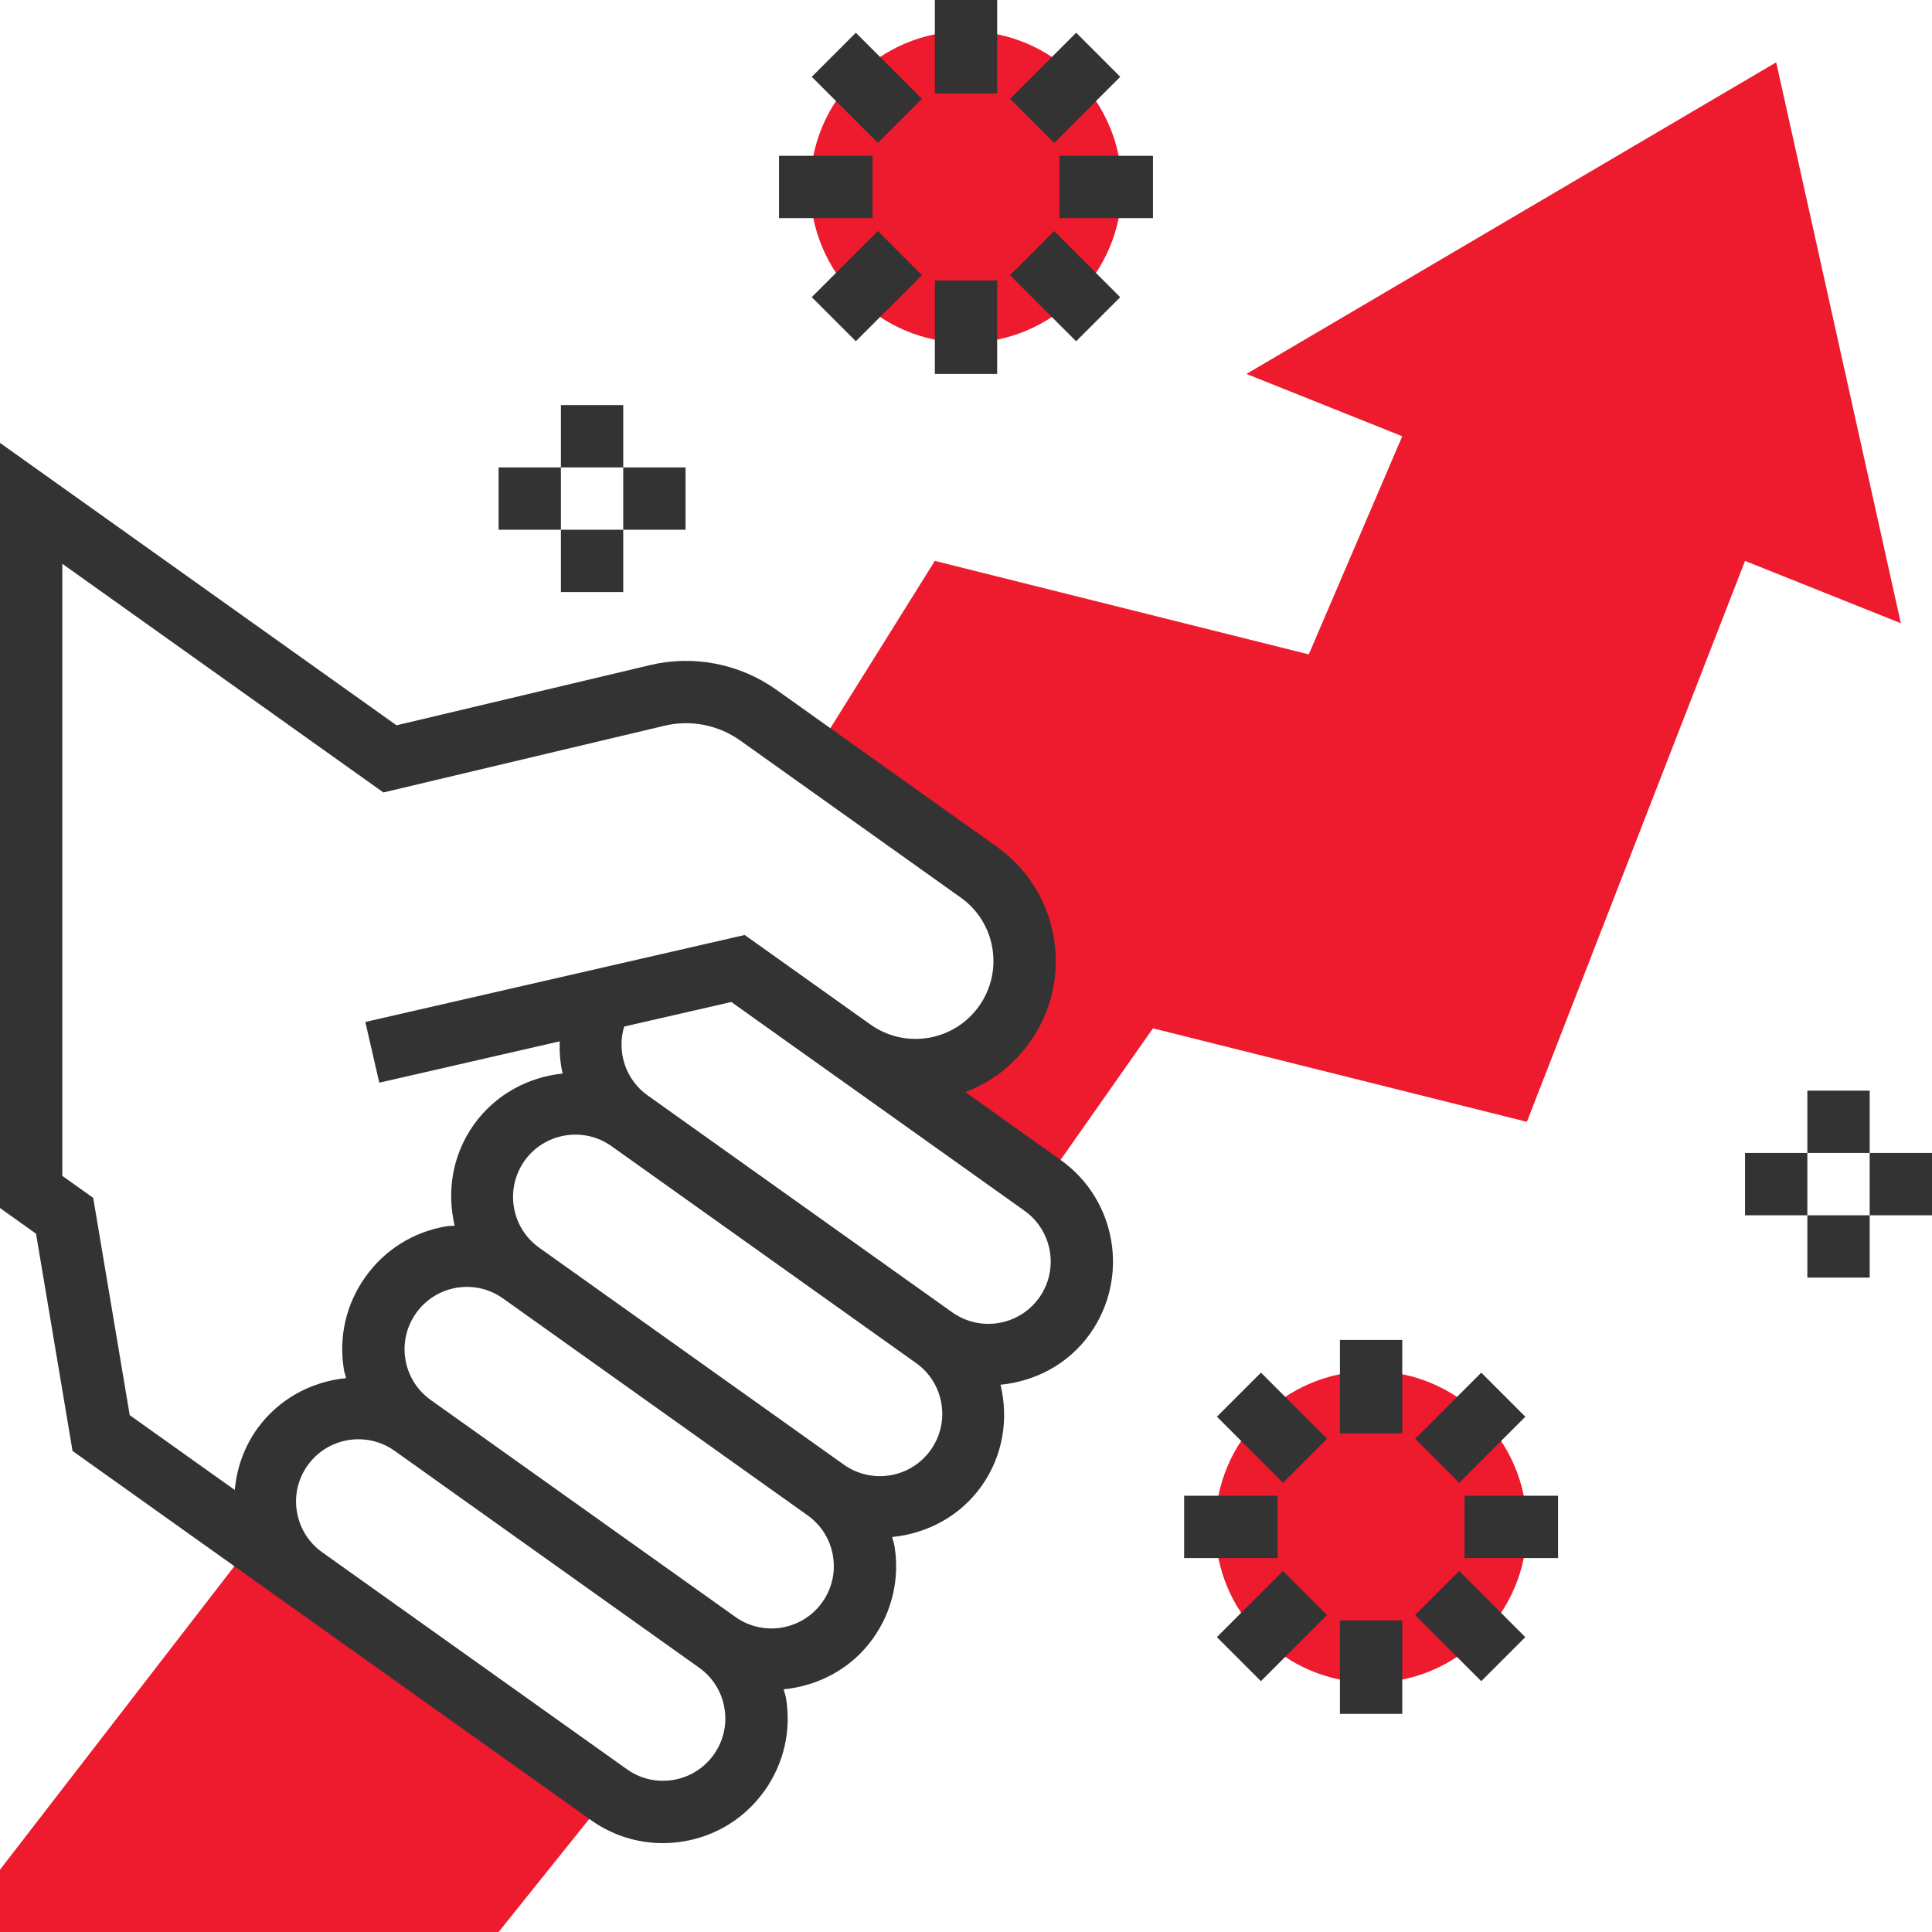
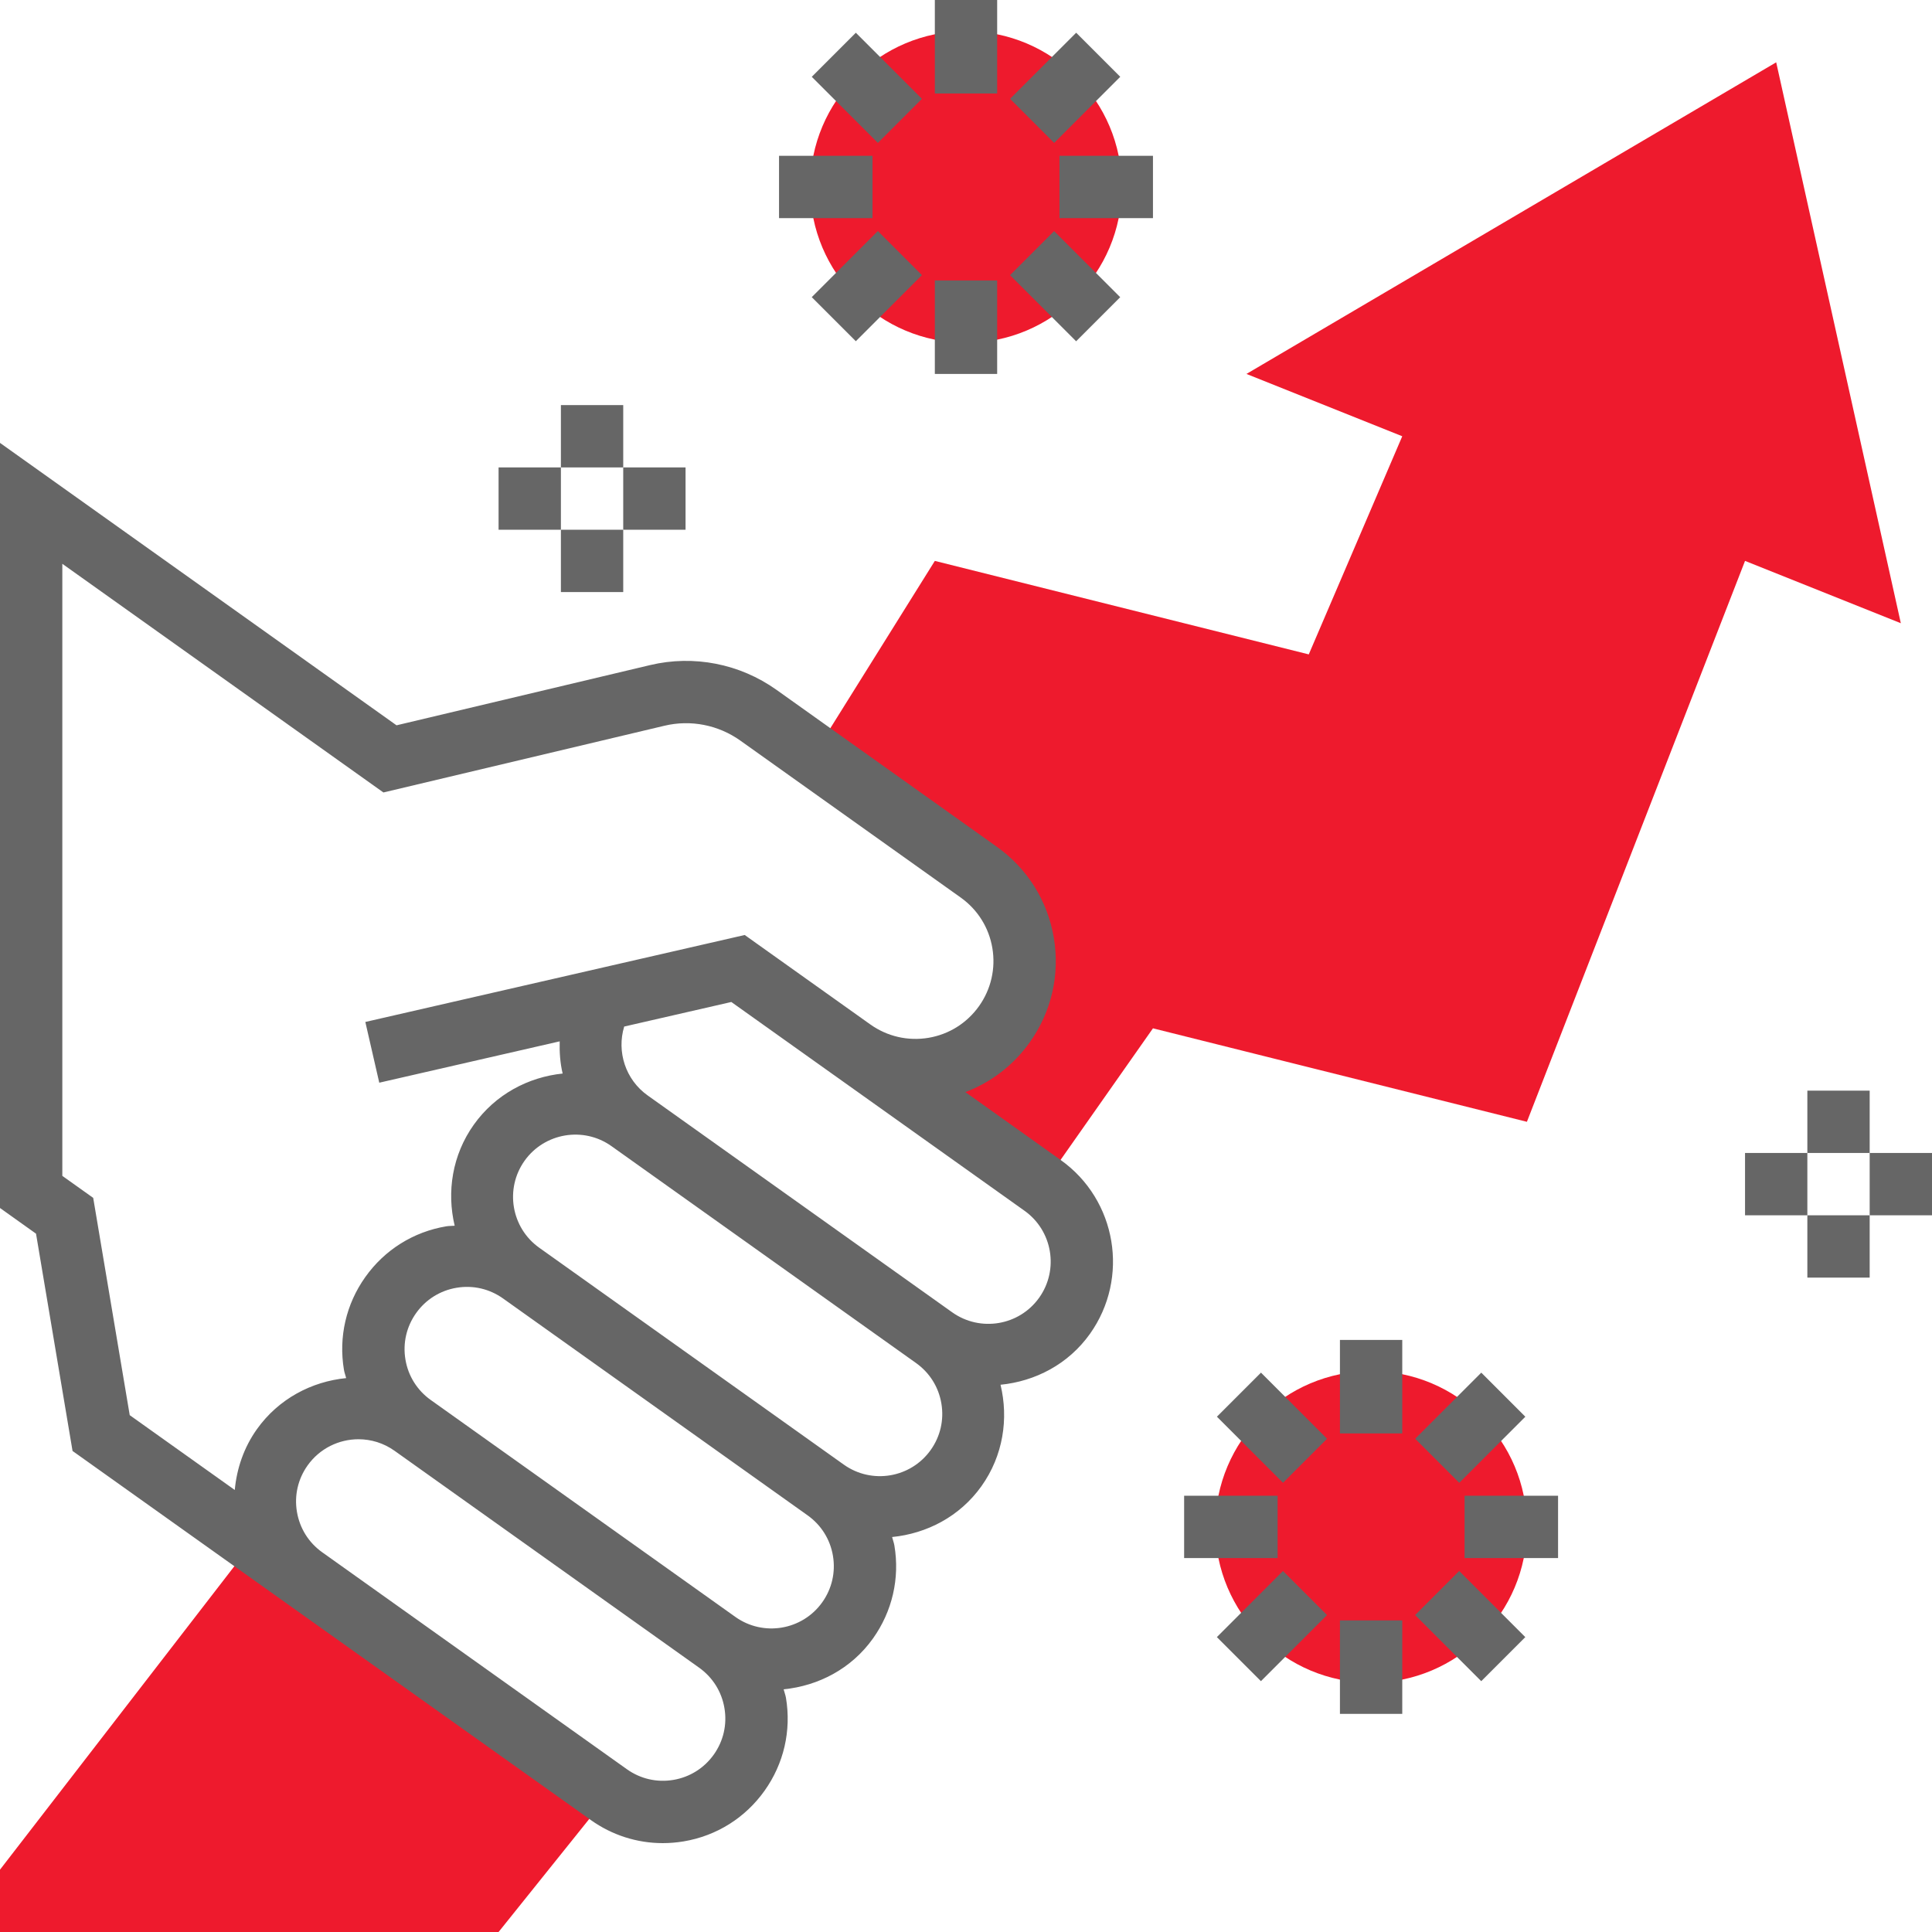
<svg xmlns="http://www.w3.org/2000/svg" version="1.1" id="Capa_1" x="0px" y="0px" viewBox="0 0 496 496" style="enable-background:new 0 0 496 496;" xml:space="preserve" width="512px" height="512px" class="">
  <g>
    <g>
      <circle style="fill:#EE1A2D" cx="248" cy="48" r="40" data-original="#FFA64D" class="active-path" data-old_color="#ee1a2d" />
      <circle style="fill:#EE1A2D" cx="352" cy="392" r="40" data-original="#FFA64D" class="active-path" data-old_color="#ee1a2d" />
      <path style="fill:#EE1A2D" d="M456,16L320,96l40,16l-24,56l-96-24l-31.072,49.744l42.36,30.168   c12.6,8.968,15.536,26.456,6.568,39.048l0,0c-8.816,12.376-25.816,15.36-38.352,6.96l48.176,34.408L296,264l96,24l56-144l40,16   L456,16z" data-original="#FFA64D" class="active-path" data-old_color="#ee1a2d" />
      <polygon style="fill:#EE1A2D" points="65.064,395.752 0,480 0,496 128,496 156.296,460.72  " data-original="#FFA64D" class="active-path" data-old_color="#ee1a2d" />
    </g>
    <g>
-       <path style="fill:#333333" d="M272.312,297.808l-24.48-17.44c6.616-2.496,12.344-6.888,16.536-12.776   c5.576-7.832,7.776-17.368,6.176-26.848c-1.592-9.48-6.792-17.776-14.624-23.352l-56.592-40.304   c-9.4-6.688-21.232-9.008-32.448-6.336l-65.08,15.456L0,113.704v196.424l9.248,6.592l9.376,55.784l54.832,39.048l0,0l78.2,55.688   c5.48,3.904,11.896,5.944,18.496,5.944c1.784,0,3.576-0.152,5.368-0.448c8.432-1.416,15.8-6.032,20.76-13   c4.96-6.96,6.912-15.44,5.496-23.864c-0.128-0.752-0.416-1.44-0.592-2.176c8.88-0.888,17.368-5.24,22.936-13.056   c4.96-6.96,6.912-15.44,5.496-23.864c-0.128-0.752-0.408-1.44-0.584-2.176c8.88-0.888,17.368-5.24,22.936-13.056   c5.592-7.848,6.992-17.336,4.896-26.04c8.88-0.88,17.376-5.232,22.952-13.056C290.048,328.064,286.688,308.04,272.312,297.808z    M23.928,307.528L16,301.88V144.744l82.432,58.704l72.144-17.128c6.728-1.608,13.824-0.216,19.472,3.8l56.592,40.304   c4.352,3.104,7.24,7.704,8.128,12.976c0.88,5.264-0.336,10.56-3.432,14.912c-3.104,4.352-7.704,7.24-12.976,8.128   c-5.264,0.872-10.552-0.336-14.904-3.424l-29.336-20.888l0,0l-2.928-2.088l-97.4,22.328l3.576,15.592l46.32-10.616   c-0.072,2.784,0.112,5.568,0.76,8.264c-8.832,0.92-17.256,5.344-22.8,13.12c-5.568,7.816-6.984,17.28-4.92,25.952   c-0.72,0.072-1.44,0.024-2.168,0.152c-8.432,1.416-15.8,6.032-20.76,13c-4.96,6.96-6.912,15.44-5.496,23.864   c0.12,0.728,0.4,1.392,0.568,2.104c-8.872,0.88-17.352,5.304-22.92,13.12c-3.32,4.664-5.168,10.04-5.68,15.6l-26.968-19.208   L23.928,307.528z M183.248,450.456c-2.48,3.48-6.168,5.792-10.376,6.496c-4.224,0.712-8.456-0.264-11.936-2.744l-6.52-4.64l0,0   L82.728,398.52c-3.48-2.48-5.784-6.16-6.496-10.384c-0.712-4.208,0.264-8.448,2.744-11.928c3.12-4.376,8.056-6.712,13.056-6.712   c3.208,0,6.448,0.96,9.256,2.96l78.2,55.688c3.48,2.48,5.792,6.168,6.496,10.376C186.704,442.736,185.728,446.976,183.248,450.456z    M211.096,411.352c-5.12,7.192-15.128,8.872-22.312,3.752l-78.2-55.688c-3.48-2.48-5.792-6.168-6.496-10.376   c-0.712-4.216,0.264-8.456,2.744-11.936s6.168-5.792,10.376-6.496c4.24-0.712,8.456,0.272,11.936,2.744l78.2,55.688   c3.48,2.48,5.792,6.168,6.496,10.376C214.552,403.632,213.576,407.872,211.096,411.352z M238.936,372.256   c-5.12,7.192-15.12,8.872-22.312,3.752l-78.2-55.688c-7.184-5.12-8.864-15.128-3.752-22.32c5.12-7.184,15.136-8.864,22.312-3.752   l78.2,55.688c3.48,2.48,5.792,6.168,6.496,10.384C242.392,364.536,241.416,368.776,238.936,372.256z M266.784,333.16   c-5.112,7.184-15.12,8.864-22.32,3.752l-78.2-55.688c-5.688-4.048-7.976-11.232-6.016-17.68l27.504-6.304l26.4,18.8   c0.008,0,0.008,0.008,0.016,0.008l48.856,34.792C270.216,315.96,271.904,325.968,266.784,333.16z" data-original="#333333" class="" />
-       <rect x="344" y="344" style="fill:#333333" width="16" height="24" data-original="#333333" class="" />
-       <rect x="318.551" y="354.535" transform="matrix(-0.7071 0.7071 -0.7071 -0.7071 816.6378 394.8082)" style="fill:#333333" width="16" height="24" data-original="#333333" class="" />
-       <rect x="304" y="384" style="fill:#333333" width="24" height="16" data-original="#333333" class="" />
-       <rect x="314.54" y="409.461" transform="matrix(-0.7071 0.7071 -0.7071 -0.7071 852.6283 481.7523)" style="fill:#333333" width="24" height="16" data-original="#333333" class="" />
-       <rect x="344" y="416" style="fill:#333333" width="16" height="24" data-original="#333333" class="" />
-       <rect x="369.441" y="405.463" transform="matrix(-0.7071 0.7071 -0.7071 -0.7071 939.5225 445.7637)" style="fill:#333333" width="16" height="24" data-original="#333333" class="" />
-       <rect x="376" y="384" style="fill:#333333" width="24" height="16" data-original="#333333" class="" />
-       <rect x="365.452" y="358.54" transform="matrix(-0.7071 0.7071 -0.7071 -0.7071 903.5339 358.8243)" style="fill:#333333" width="24" height="16" data-original="#333333" class="" />
-       <rect x="240" style="fill:#333333" width="16" height="24" data-original="#333333" class="" />
-       <rect x="214.543" y="10.548" transform="matrix(-0.7071 0.7071 -0.7071 -0.7071 395.8491 -118.87)" style="fill:#333333" width="16" height="24" data-original="#333333" class="" />
-       <rect x="200" y="40" style="fill:#333333" width="24" height="16" data-original="#333333" class="" />
-       <rect x="210.543" y="65.46" transform="matrix(-0.7071 0.7071 -0.7071 -0.7071 431.849 -31.9579)" style="fill:#333333" width="24" height="16" data-original="#333333" class="" />
-       <rect x="240" y="72" style="fill:#333333" width="16" height="24" data-original="#333333" class="" />
-       <rect x="265.444" y="61.471" transform="matrix(-0.7071 0.7071 -0.7071 -0.7071 518.7498 -67.9305)" style="fill:#333333" width="16" height="24" data-original="#333333" class="" />
-       <rect x="272" y="40" style="fill:#333333" width="24" height="16" data-original="#333333" class="" />
-       <rect x="261.455" y="14.548" transform="matrix(-0.7071 0.7071 -0.7071 -0.7071 482.7611 -154.8699)" style="fill:#333333" width="24" height="16" data-original="#333333" class="" />
-       <rect x="480" y="296" style="fill:#333333" width="16" height="16" data-original="#333333" class="" />
-       <rect x="448" y="296" style="fill:#333333" width="16" height="16" data-original="#333333" class="" />
-       <rect x="464" y="280" style="fill:#333333" width="16" height="16" data-original="#333333" class="" />
-       <rect x="464" y="312" style="fill:#333333" width="16" height="16" data-original="#333333" class="" />
-       <rect x="160" y="120" style="fill:#333333" width="16" height="16" data-original="#333333" class="" />
-       <rect x="128" y="120" style="fill:#333333" width="16" height="16" data-original="#333333" class="" />
-       <rect x="144" y="104" style="fill:#333333" width="16" height="16" data-original="#333333" class="" />
-       <rect x="144" y="136" style="fill:#333333" width="16" height="16" data-original="#333333" class="" />
+       <path style="fill:#666666" d="M272.312,297.808l-24.48-17.44c6.616-2.496,12.344-6.888,16.536-12.776   c5.576-7.832,7.776-17.368,6.176-26.848c-1.592-9.48-6.792-17.776-14.624-23.352l-56.592-40.304   c-9.4-6.688-21.232-9.008-32.448-6.336l-65.08,15.456L0,113.704v196.424l9.248,6.592l9.376,55.784l54.832,39.048l0,0l78.2,55.688   c5.48,3.904,11.896,5.944,18.496,5.944c1.784,0,3.576-0.152,5.368-0.448c8.432-1.416,15.8-6.032,20.76-13   c4.96-6.96,6.912-15.44,5.496-23.864c-0.128-0.752-0.416-1.44-0.592-2.176c8.88-0.888,17.368-5.24,22.936-13.056   c4.96-6.96,6.912-15.44,5.496-23.864c-0.128-0.752-0.408-1.44-0.584-2.176c8.88-0.888,17.368-5.24,22.936-13.056   c5.592-7.848,6.992-17.336,4.896-26.04c8.88-0.88,17.376-5.232,22.952-13.056C290.048,328.064,286.688,308.04,272.312,297.808z    M23.928,307.528L16,301.88V144.744l82.432,58.704l72.144-17.128c6.728-1.608,13.824-0.216,19.472,3.8l56.592,40.304   c4.352,3.104,7.24,7.704,8.128,12.976c0.88,5.264-0.336,10.56-3.432,14.912c-3.104,4.352-7.704,7.24-12.976,8.128   c-5.264,0.872-10.552-0.336-14.904-3.424l-29.336-20.888l0,0l-2.928-2.088l-97.4,22.328l3.576,15.592l46.32-10.616   c-0.072,2.784,0.112,5.568,0.76,8.264c-8.832,0.92-17.256,5.344-22.8,13.12c-5.568,7.816-6.984,17.28-4.92,25.952   c-0.72,0.072-1.44,0.024-2.168,0.152c-8.432,1.416-15.8,6.032-20.76,13c-4.96,6.96-6.912,15.44-5.496,23.864   c0.12,0.728,0.4,1.392,0.568,2.104c-8.872,0.88-17.352,5.304-22.92,13.12c-3.32,4.664-5.168,10.04-5.68,15.6l-26.968-19.208   L23.928,307.528z M183.248,450.456c-2.48,3.48-6.168,5.792-10.376,6.496c-4.224,0.712-8.456-0.264-11.936-2.744l-6.52-4.64l0,0   L82.728,398.52c-3.48-2.48-5.784-6.16-6.496-10.384c-0.712-4.208,0.264-8.448,2.744-11.928c3.12-4.376,8.056-6.712,13.056-6.712   c3.208,0,6.448,0.96,9.256,2.96l78.2,55.688c3.48,2.48,5.792,6.168,6.496,10.376C186.704,442.736,185.728,446.976,183.248,450.456z    M211.096,411.352c-5.12,7.192-15.128,8.872-22.312,3.752l-78.2-55.688c-3.48-2.48-5.792-6.168-6.496-10.376   c-0.712-4.216,0.264-8.456,2.744-11.936s6.168-5.792,10.376-6.496c4.24-0.712,8.456,0.272,11.936,2.744l78.2,55.688   c3.48,2.48,5.792,6.168,6.496,10.376C214.552,403.632,213.576,407.872,211.096,411.352z M238.936,372.256   c-5.12,7.192-15.12,8.872-22.312,3.752l-78.2-55.688c-7.184-5.12-8.864-15.128-3.752-22.32c5.12-7.184,15.136-8.864,22.312-3.752   l78.2,55.688c3.48,2.48,5.792,6.168,6.496,10.384C242.392,364.536,241.416,368.776,238.936,372.256z M266.784,333.16   c-5.112,7.184-15.12,8.864-22.32,3.752l-78.2-55.688c-5.688-4.048-7.976-11.232-6.016-17.68l27.504-6.304l26.4,18.8   c0.008,0,0.008,0.008,0.016,0.008l48.856,34.792C270.216,315.96,271.904,325.968,266.784,333.16z" data-original="#666666" class="" />
+       <rect x="344" y="344" style="fill:#666666" width="16" height="24" data-original="#666666" class="" />
+       <rect x="318.551" y="354.535" transform="matrix(-0.7071 0.7071 -0.7071 -0.7071 816.6378 394.8082)" style="fill:#666666" width="16" height="24" data-original="#666666" class="" />
+       <rect x="304" y="384" style="fill:#666666" width="24" height="16" data-original="#666666" class="" />
+       <rect x="314.54" y="409.461" transform="matrix(-0.7071 0.7071 -0.7071 -0.7071 852.6283 481.7523)" style="fill:#666666" width="24" height="16" data-original="#666666" class="" />
+       <rect x="344" y="416" style="fill:#666666" width="16" height="24" data-original="#666666" class="" />
+       <rect x="369.441" y="405.463" transform="matrix(-0.7071 0.7071 -0.7071 -0.7071 939.5225 445.7637)" style="fill:#666666" width="16" height="24" data-original="#666666" class="" />
+       <rect x="376" y="384" style="fill:#666666" width="24" height="16" data-original="#666666" class="" />
+       <rect x="365.452" y="358.54" transform="matrix(-0.7071 0.7071 -0.7071 -0.7071 903.5339 358.8243)" style="fill:#666666" width="24" height="16" data-original="#666666" class="" />
+       <rect x="240" style="fill:#666666" width="16" height="24" data-original="#666666" class="" />
+       <rect x="214.543" y="10.548" transform="matrix(-0.7071 0.7071 -0.7071 -0.7071 395.8491 -118.87)" style="fill:#666666" width="16" height="24" data-original="#666666" class="" />
+       <rect x="200" y="40" style="fill:#666666" width="24" height="16" data-original="#666666" class="" />
+       <rect x="210.543" y="65.46" transform="matrix(-0.7071 0.7071 -0.7071 -0.7071 431.849 -31.9579)" style="fill:#666666" width="24" height="16" data-original="#666666" class="" />
+       <rect x="240" y="72" style="fill:#666666" width="16" height="24" data-original="#666666" class="" />
+       <rect x="265.444" y="61.471" transform="matrix(-0.7071 0.7071 -0.7071 -0.7071 518.7498 -67.9305)" style="fill:#666666" width="16" height="24" data-original="#666666" class="" />
+       <rect x="272" y="40" style="fill:#666666" width="24" height="16" data-original="#666666" class="" />
+       <rect x="261.455" y="14.548" transform="matrix(-0.7071 0.7071 -0.7071 -0.7071 482.7611 -154.8699)" style="fill:#666666" width="24" height="16" data-original="#666666" class="" />
+       <rect x="480" y="296" style="fill:#666666" width="16" height="16" data-original="#666666" class="" />
+       <rect x="448" y="296" style="fill:#666666" width="16" height="16" data-original="#666666" class="" />
+       <rect x="464" y="280" style="fill:#666666" width="16" height="16" data-original="#666666" class="" />
+       <rect x="464" y="312" style="fill:#666666" width="16" height="16" data-original="#666666" class="" />
+       <rect x="160" y="120" style="fill:#666666" width="16" height="16" data-original="#666666" class="" />
+       <rect x="128" y="120" style="fill:#666666" width="16" height="16" data-original="#666666" class="" />
+       <rect x="144" y="104" style="fill:#666666" width="16" height="16" data-original="#666666" class="" />
+       <rect x="144" y="136" style="fill:#666666" width="16" height="16" data-original="#666666" class="" />
    </g>
  </g>
</svg>
